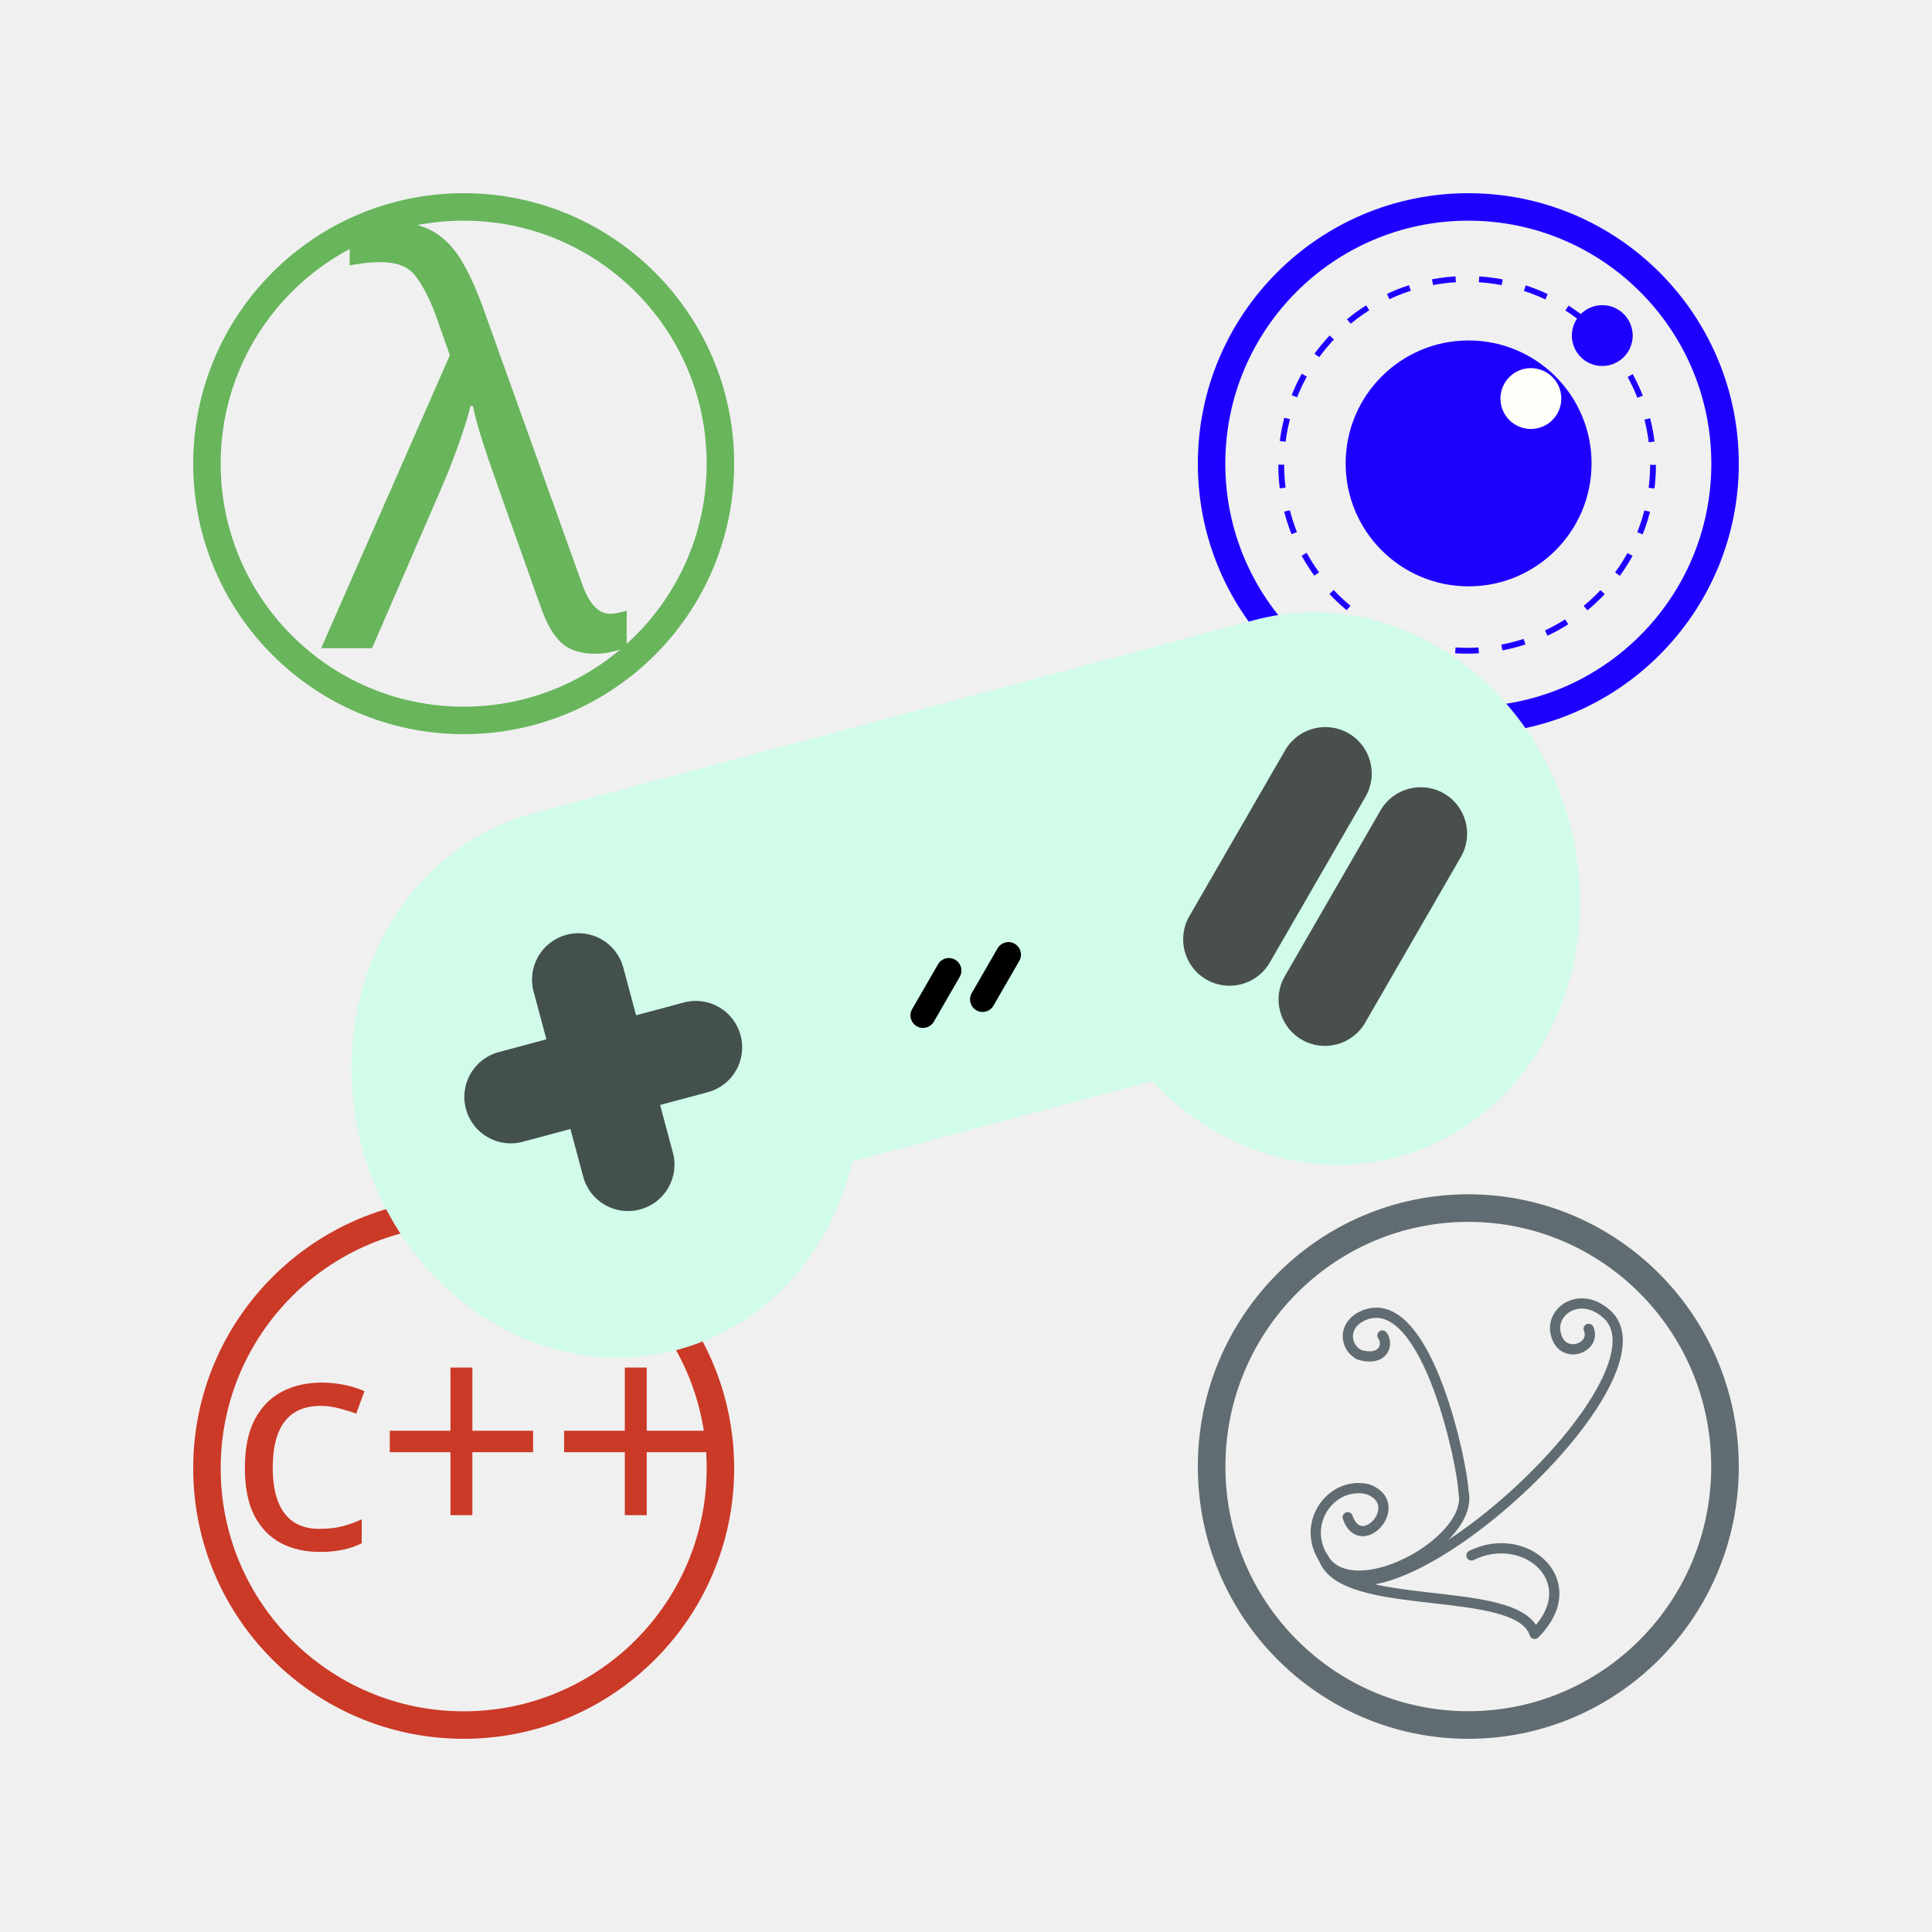
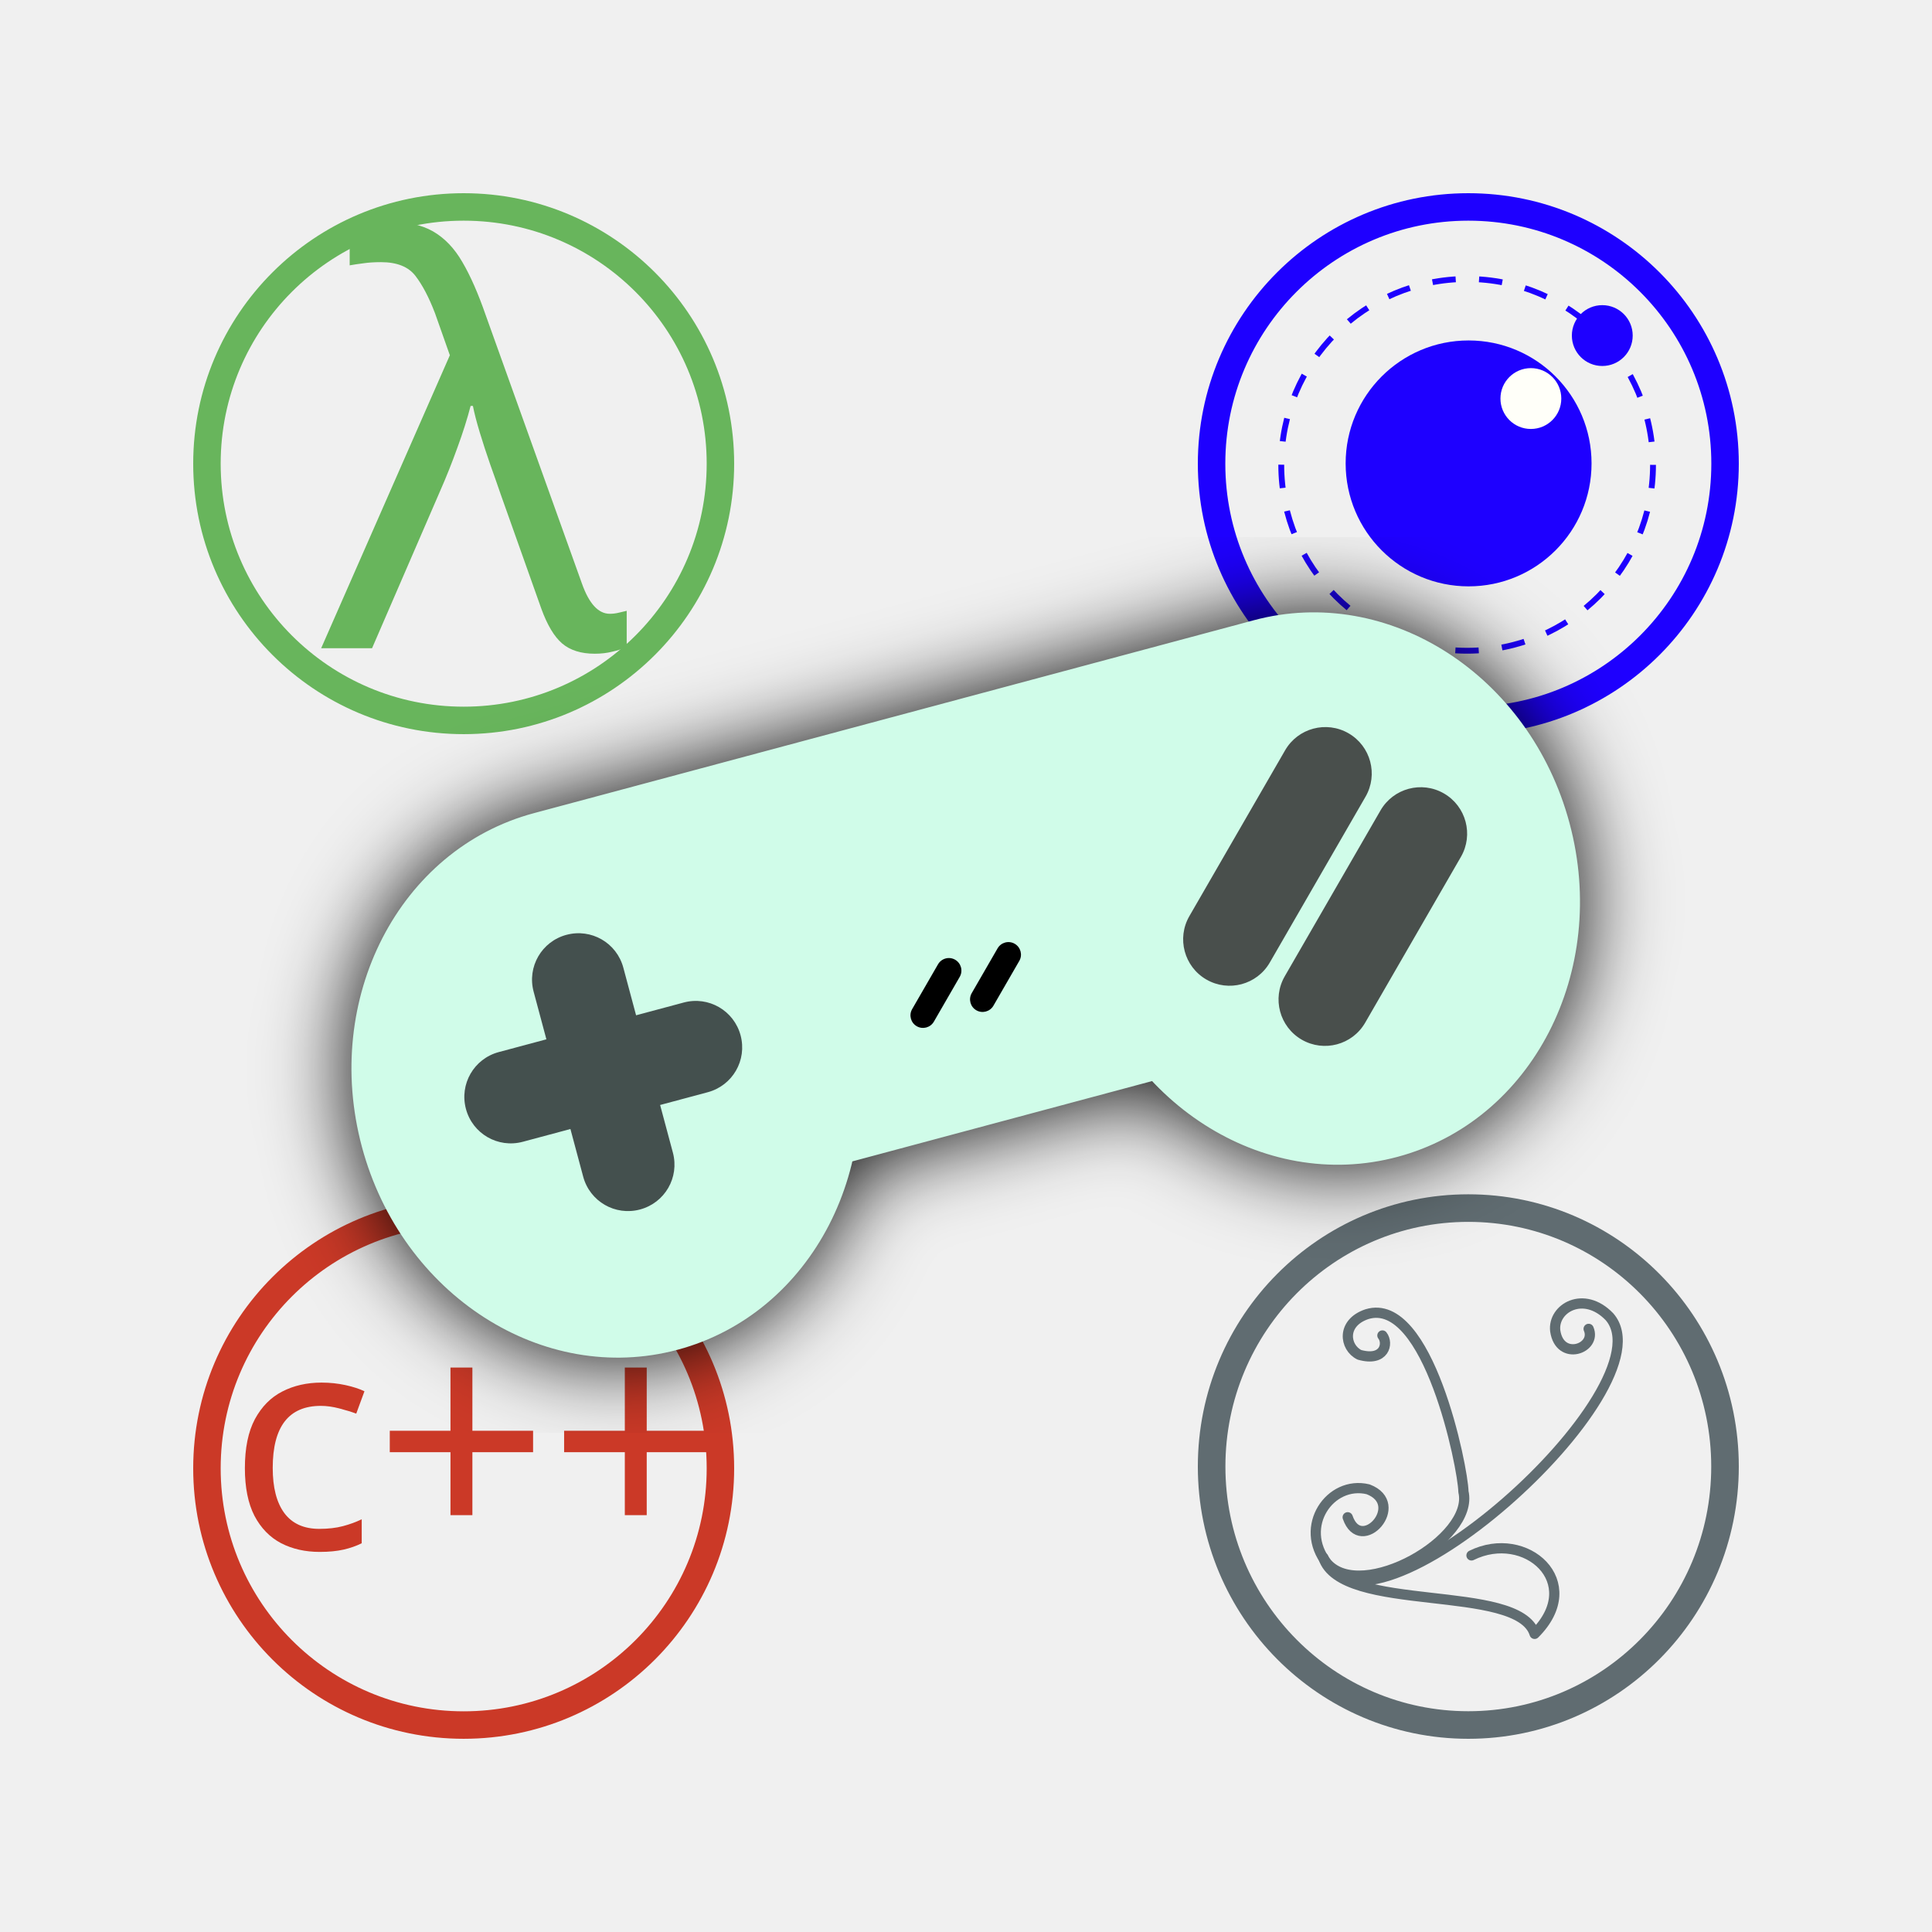
<svg xmlns="http://www.w3.org/2000/svg" width="500" height="500" viewBox="0 0 132.292 132.292" version="1.1" id="svg8">
-   <defs id="defs2" />
+   <defs id="defs2">
+     <filter style="color-interpolation-filters:sRGB;" id="filter5172">
+       <feGaussianBlur stdDeviation="3 3" result="blur" id="feGaussianBlur5170" />
+     </filter>
+   </defs>
  <g id="layer2" style="display:none">
    <ellipse transform="translate(0,-164.7083)" style="fill:none;fill-opacity:1;stroke:#ffffff;stroke-width:6.719;stroke-linecap:round;stroke-linejoin:round;stroke-miterlimit:4;stroke-dasharray:none;stroke-opacity:1" id="path8438" cx="66.146" cy="230.854" rx="62.786" ry="62.786" />
  </g>
  <g id="layer1" transform="translate(0,-164.7083)">
    <g id="g8571" transform="translate(13.22917,-13.22917)">
      <g id="g8530">
        <circle style="fill:none;fill-opacity:1;stroke:#cb3927;stroke-width:1.881;stroke-linecap:round;stroke-linejoin:round;stroke-miterlimit:4;stroke-dasharray:none;stroke-opacity:1" id="path8438-3" cx="18.521" cy="278.479" r="17.58" />
      </g>
      <text id="text8519" y="284.001" x="2.399" style="font-style:normal;font-weight:normal;font-size:15.652px;line-height:1.25;font-family:sans-serif;letter-spacing:0px;word-spacing:0px;fill:#cb3927;fill-opacity:1;stroke:none;stroke-width:0.391" xml:space="preserve">
        <tspan style="font-style:normal;font-variant:normal;font-weight:normal;font-stretch:normal;font-size:20.869px;font-family:'Fantasque Sans Mono';-inkscape-font-specification:'Fantasque Sans Mono';fill:#cb3927;fill-opacity:1;stroke-width:0.391" y="284.001" x="2.399" id="tspan8517">c++</tspan>
      </text>
    </g>
    <text xml:space="preserve" style="font-style:normal;font-variant:normal;font-weight:normal;font-stretch:normal;font-size:10.583px;line-height:1.25;font-family:'Adobe Helvetica';-inkscape-font-specification:'Adobe Helvetica';letter-spacing:0px;word-spacing:0px;fill:#000000;fill-opacity:1;stroke:none;stroke-width:0.265" x="9.889" y="183.678" id="text8523">
      <tspan id="tspan8521" x="9.889" y="193.041" style="font-style:normal;font-variant:normal;font-weight:normal;font-stretch:normal;font-family:'Adobe Helvetica';-inkscape-font-specification:'Adobe Helvetica';stroke-width:0.265" />
    </text>
    <g id="g8577" transform="translate(13.22917,13.22916)">
      <g id="g8533">
        <circle style="fill:none;fill-opacity:1;stroke:#68b55c;stroke-width:1.881;stroke-linecap:round;stroke-linejoin:round;stroke-miterlimit:4;stroke-dasharray:none;stroke-opacity:1" id="path8438-3-5" cx="18.521" cy="183.229" r="17.58" />
      </g>
      <text id="text8527" y="195.866" x="8.997" style="font-style:normal;font-variant:normal;font-weight:normal;font-stretch:normal;font-size:15.897px;line-height:1.25;font-family:'Adobe Helvetica';-inkscape-font-specification:'Adobe Helvetica';letter-spacing:0px;word-spacing:0px;fill:#68b55c;fill-opacity:1;stroke:none;stroke-width:0.397" xml:space="preserve">
        <tspan style="font-style:normal;font-variant:normal;font-weight:normal;font-stretch:normal;font-size:38.152px;font-family:'Fantasque Sans Mono';-inkscape-font-specification:'Fantasque Sans Mono';fill:#68b55c;fill-opacity:1;stroke-width:0.397" y="195.866" x="8.997" id="tspan8525">λ</tspan>
      </text>
    </g>
    <g id="g8687" transform="translate(-13.22918,13.22916)">
      <circle r="17.58" cy="183.229" cx="113.771" id="path8438-3-5-3" style="fill:none;fill-opacity:1;stroke:#1e00ff;stroke-width:1.881;stroke-linecap:round;stroke-linejoin:round;stroke-miterlimit:4;stroke-dasharray:none;stroke-opacity:1" />
      <g id="g8677">
        <g id="g8669">
          <circle r="2.083" cy="174.457" cx="122.944" id="path8535-5" style="fill:#1e00ff;fill-opacity:1;stroke:none;stroke-width:1.843;stroke-linecap:round;stroke-linejoin:round;stroke-miterlimit:4;stroke-dasharray:none;stroke-opacity:1" />
          <circle r="12.728" cy="183.31" cx="113.69" id="path8535-50" style="fill:none;fill-opacity:1;stroke:#1e00ff;stroke-width:0.4;stroke-linecap:butt;stroke-linejoin:miter;stroke-miterlimit:4;stroke-dasharray:1.6, 1.6;stroke-dashoffset:0;stroke-opacity:1" />
        </g>
        <g id="g8611" transform="translate(0.2672695,-0.868626)">
          <circle r="8.419" cy="184.079" cx="113.523" id="path8535" style="fill:#1e00ff;fill-opacity:1;stroke:none;stroke-width:7.45;stroke-linecap:round;stroke-linejoin:round;stroke-miterlimit:4;stroke-dasharray:none;stroke-opacity:1" />
          <circle r="2.083" cy="179.638" cx="117.787" id="path8535-5-7" style="fill:#fffff9;fill-opacity:1;stroke:none;stroke-width:1.843;stroke-linecap:round;stroke-linejoin:round;stroke-miterlimit:4;stroke-dasharray:none;stroke-opacity:1" />
        </g>
      </g>
    </g>
    <g id="g8709" transform="translate(-13.22918,-13.22917)">
      <ellipse ry="17.698" rx="17.577" cy="278.358" cx="113.771" id="path8438-3-7" style="fill:none;fill-opacity:1;stroke:#606c71;stroke-width:1.888;stroke-linecap:round;stroke-linejoin:round;stroke-miterlimit:4;stroke-dasharray:none;stroke-opacity:1" />
      <g id="g8703">
        <path style="fill:none;stroke:#606c71;stroke-width:0.7;stroke-linecap:round;stroke-linejoin:round;stroke-miterlimit:4;stroke-dasharray:none;stroke-opacity:1" d="m 105.511,281.831 c 0.9,2.615 4.078,-0.896 1.399,-1.915 -2.597,-0.633 -4.808,2.556 -2.817,5.063 2.373,2.719 10.113,-1.658 9.344,-4.897 -0.029,-1.651 -2.415,-13.452 -6.609,-12.157 -1.761,0.591 -1.542,2.276 -0.514,2.782 1.729,0.487 1.999,-0.789 1.574,-1.324" id="path8586" />
        <path style="fill:none;stroke:#606c71;stroke-width:0.7;stroke-linecap:round;stroke-linejoin:round;stroke-miterlimit:4;stroke-dasharray:none;stroke-opacity:1" d="m 113.988,284.443 c 3.709,-1.836 7.868,1.841 4.322,5.372 -1.102,-3.52 -13.226,-1.345 -14.466,-5.222 2.931,7.078 23.821,-11.639 19.593,-16.492 -1.763,-1.83 -3.896,-0.583 -3.715,0.963 0.309,2.131 2.869,1.214 2.288,-0.133" id="path8588" />
      </g>
    </g>
  </g>
  <g id="layer3">
-     <g id="g8872" transform="rotate(-15,68.93278,50.57318)">
-       <path d="M 104.661,66.146 A 17.287,19.02 0 0 1 87.374,85.166 17.287,19.02 0 0 1 70.087,66.146 17.287,19.02 0 0 1 87.374,47.126 17.287,19.02 0 0 1 104.661,66.146 Z M 36.337,47.126 h 51.037 V 75.803 H 36.337 Z M 53.624,66.146 A 17.287,19.02 0 0 1 36.337,85.166 17.287,19.02 0 0 1 19.05,66.146 17.287,19.02 0 0 1 36.337,47.126 17.287,19.02 0 0 1 53.624,66.146 Z" style="fill:#d0fce9;fill-opacity:1;stroke:none;stroke-width:0.667;stroke-linecap:butt;stroke-linejoin:miter;stroke-miterlimit:4;stroke-dasharray:none;stroke-dashoffset:0;stroke-opacity:1" id="path8732-4" />
-       <path d="m 46.072,65.486 c 0,1.761 -1.418,3.179 -3.179,3.179 H 29.782 c -1.761,0 -3.179,-1.418 -3.179,-3.179 0,-1.761 1.418,-3.179 3.179,-3.179 h 13.111 c 1.761,0 3.179,1.418 3.179,3.179 z m -9.735,-9.735 c 1.761,0 3.179,1.418 3.179,3.179 v 13.111 c 0,1.761 -1.418,3.179 -3.179,3.179 -1.761,0 -3.179,-1.418 -3.179,-3.179 V 58.931 c 0,-1.761 1.418,-3.179 3.179,-3.179 z" style="fill:#0e0e13;fill-opacity:0.719;stroke:none;stroke-width:0.7;stroke-linecap:butt;stroke-linejoin:miter;stroke-miterlimit:4;stroke-dasharray:none;stroke-dashoffset:0;stroke-opacity:1" id="rect8796" />
-       <g transform="translate(-6.848123)" id="g8843">
-         <rect transform="rotate(45)" style="fill:#494f4c;fill-opacity:1;stroke:none;stroke-width:0.7;stroke-linecap:butt;stroke-linejoin:miter;stroke-miterlimit:4;stroke-dasharray:none;stroke-dashoffset:0;stroke-opacity:1" id="rect8816" width="6.358" height="19.469" x="106.257" y="-29.841" rx="3.179" ry="3.179" />
-         <rect transform="rotate(45)" style="fill:#494f4c;fill-opacity:1;stroke:none;stroke-width:0.7;stroke-linecap:butt;stroke-linejoin:miter;stroke-miterlimit:4;stroke-dasharray:none;stroke-dashoffset:0;stroke-opacity:1" id="rect8818" width="6.358" height="19.469" x="113.973" y="-29.54" rx="3.179" ry="3.179" />
-       </g>
-       <g transform="translate(-4.290403)" id="g8862">
-         <rect transform="rotate(45)" style="fill:#000000;fill-opacity:1;stroke:none;stroke-width:0.189;stroke-linecap:butt;stroke-linejoin:miter;stroke-miterlimit:4;stroke-dasharray:none;stroke-dashoffset:0;stroke-opacity:1" id="rect8816-0" width="1.717" height="5.258" x="94.179" y="-4.122" rx="0.859" ry="0.859" />
-         <rect transform="rotate(45)" style="fill:#000000;fill-opacity:1;stroke:none;stroke-width:0.189;stroke-linecap:butt;stroke-linejoin:miter;stroke-miterlimit:4;stroke-dasharray:none;stroke-dashoffset:0;stroke-opacity:1" id="rect8816-0-5" width="1.717" height="5.258" x="91.193" y="-1.136" rx="0.859" ry="0.859" />
+     <g id="g5184">
+       <path id="path4922" style="fill:#000000;fill-opacity:1;stroke:none;stroke-width:0.667;stroke-linecap:butt;stroke-linejoin:miter;stroke-miterlimit:4;stroke-dasharray:none;stroke-dashoffset:0;stroke-opacity:1;filter:url(#filter5172)" d="M 107.474,56.368 A 19.02,17.287 75 0 1 95.699,79.214 19.02,17.287 75 0 1 74.078,65.317 19.02,17.287 75 0 1 85.853,42.471 19.02,17.287 75 0 1 107.474,56.368 Z M 36.556,55.68 85.853,42.471 93.275,70.171 43.978,83.38 Z M 58.176,69.577 A 19.02,17.287 75 0 1 46.401,92.423 19.02,17.287 75 0 1 24.78,78.526 19.02,17.287 75 0 1 36.556,55.68 19.02,17.287 75 0 1 58.176,69.577 Z" />
+       <g id="g4932">
+         <path id="path8732-4" style="fill:#d0fce9;fill-opacity:1;stroke:none;stroke-width:0.667;stroke-linecap:butt;stroke-linejoin:miter;stroke-miterlimit:4;stroke-dasharray:none;stroke-dashoffset:0;stroke-opacity:1" d="M 107.474,56.368 A 19.02,17.287 75 0 1 95.699,79.214 19.02,17.287 75 0 1 74.078,65.317 19.02,17.287 75 0 1 85.853,42.471 19.02,17.287 75 0 1 107.474,56.368 Z M 36.556,55.68 85.853,42.471 93.275,70.171 43.978,83.38 Z M 58.176,69.577 A 19.02,17.287 75 0 1 46.401,92.423 19.02,17.287 75 0 1 24.78,78.526 19.02,17.287 75 0 1 36.556,55.68 19.02,17.287 75 0 1 58.176,69.577 Z" />
+         <path id="rect8796" style="fill:#0e0e13;fill-opacity:0.719;stroke:none;stroke-width:0.7;stroke-linecap:butt;stroke-linejoin:miter;stroke-miterlimit:4;stroke-dasharray:none;stroke-dashoffset:0;stroke-opacity:1" d="m 50.711,70.895 c 0.456,1.701 -0.547,3.438 -2.248,3.894 l -12.664,3.393 c -1.701,0.456 -3.438,-0.547 -3.894,-2.248 -0.456,-1.701 0.547,-3.438 2.248,-3.894 l 12.664,-3.393 c 1.701,-0.456 3.438,0.547 3.894,2.248 z M 38.788,64.012 c 1.701,-0.456 3.438,0.547 3.894,2.248 l 3.393,12.664 c 0.456,1.701 -0.547,3.438 -2.248,3.894 -1.701,0.456 -3.438,-0.547 -3.894,-2.248 L 36.54,67.905 c -0.456,-1.701 0.547,-3.438 2.248,-3.894 z" />
+         <g id="g8843" transform="rotate(-15,72.35684,76.58151)">
+           <rect ry="3.179" rx="3.179" y="-29.841" x="106.257" height="19.469" width="6.358" id="rect8816" style="fill:#494f4c;fill-opacity:1;stroke:none;stroke-width:0.7;stroke-linecap:butt;stroke-linejoin:miter;stroke-miterlimit:4;stroke-dasharray:none;stroke-dashoffset:0;stroke-opacity:1" transform="rotate(45)" />
+           <rect ry="3.179" rx="3.179" y="-29.54" x="113.973" height="19.469" width="6.358" id="rect8818" style="fill:#494f4c;fill-opacity:1;stroke:none;stroke-width:0.7;stroke-linecap:butt;stroke-linejoin:miter;stroke-miterlimit:4;stroke-dasharray:none;stroke-dashoffset:0;stroke-opacity:1" transform="rotate(45)" />
+         </g>
+         <g id="g8862" transform="rotate(-15,71.07798,66.8676)">
+           <rect ry="0.859" rx="0.859" y="-4.122" x="94.179" height="5.258" width="1.717" id="rect8816-0" style="fill:#000000;fill-opacity:1;stroke:none;stroke-width:0.189;stroke-linecap:butt;stroke-linejoin:miter;stroke-miterlimit:4;stroke-dasharray:none;stroke-dashoffset:0;stroke-opacity:1" transform="rotate(45)" />
+           <rect ry="0.859" rx="0.859" y="-1.136" x="91.193" height="5.258" width="1.717" id="rect8816-0-5" style="fill:#000000;fill-opacity:1;stroke:none;stroke-width:0.189;stroke-linecap:butt;stroke-linejoin:miter;stroke-miterlimit:4;stroke-dasharray:none;stroke-dashoffset:0;stroke-opacity:1" transform="rotate(45)" />
+         </g>
      </g>
    </g>
  </g>
</svg>
